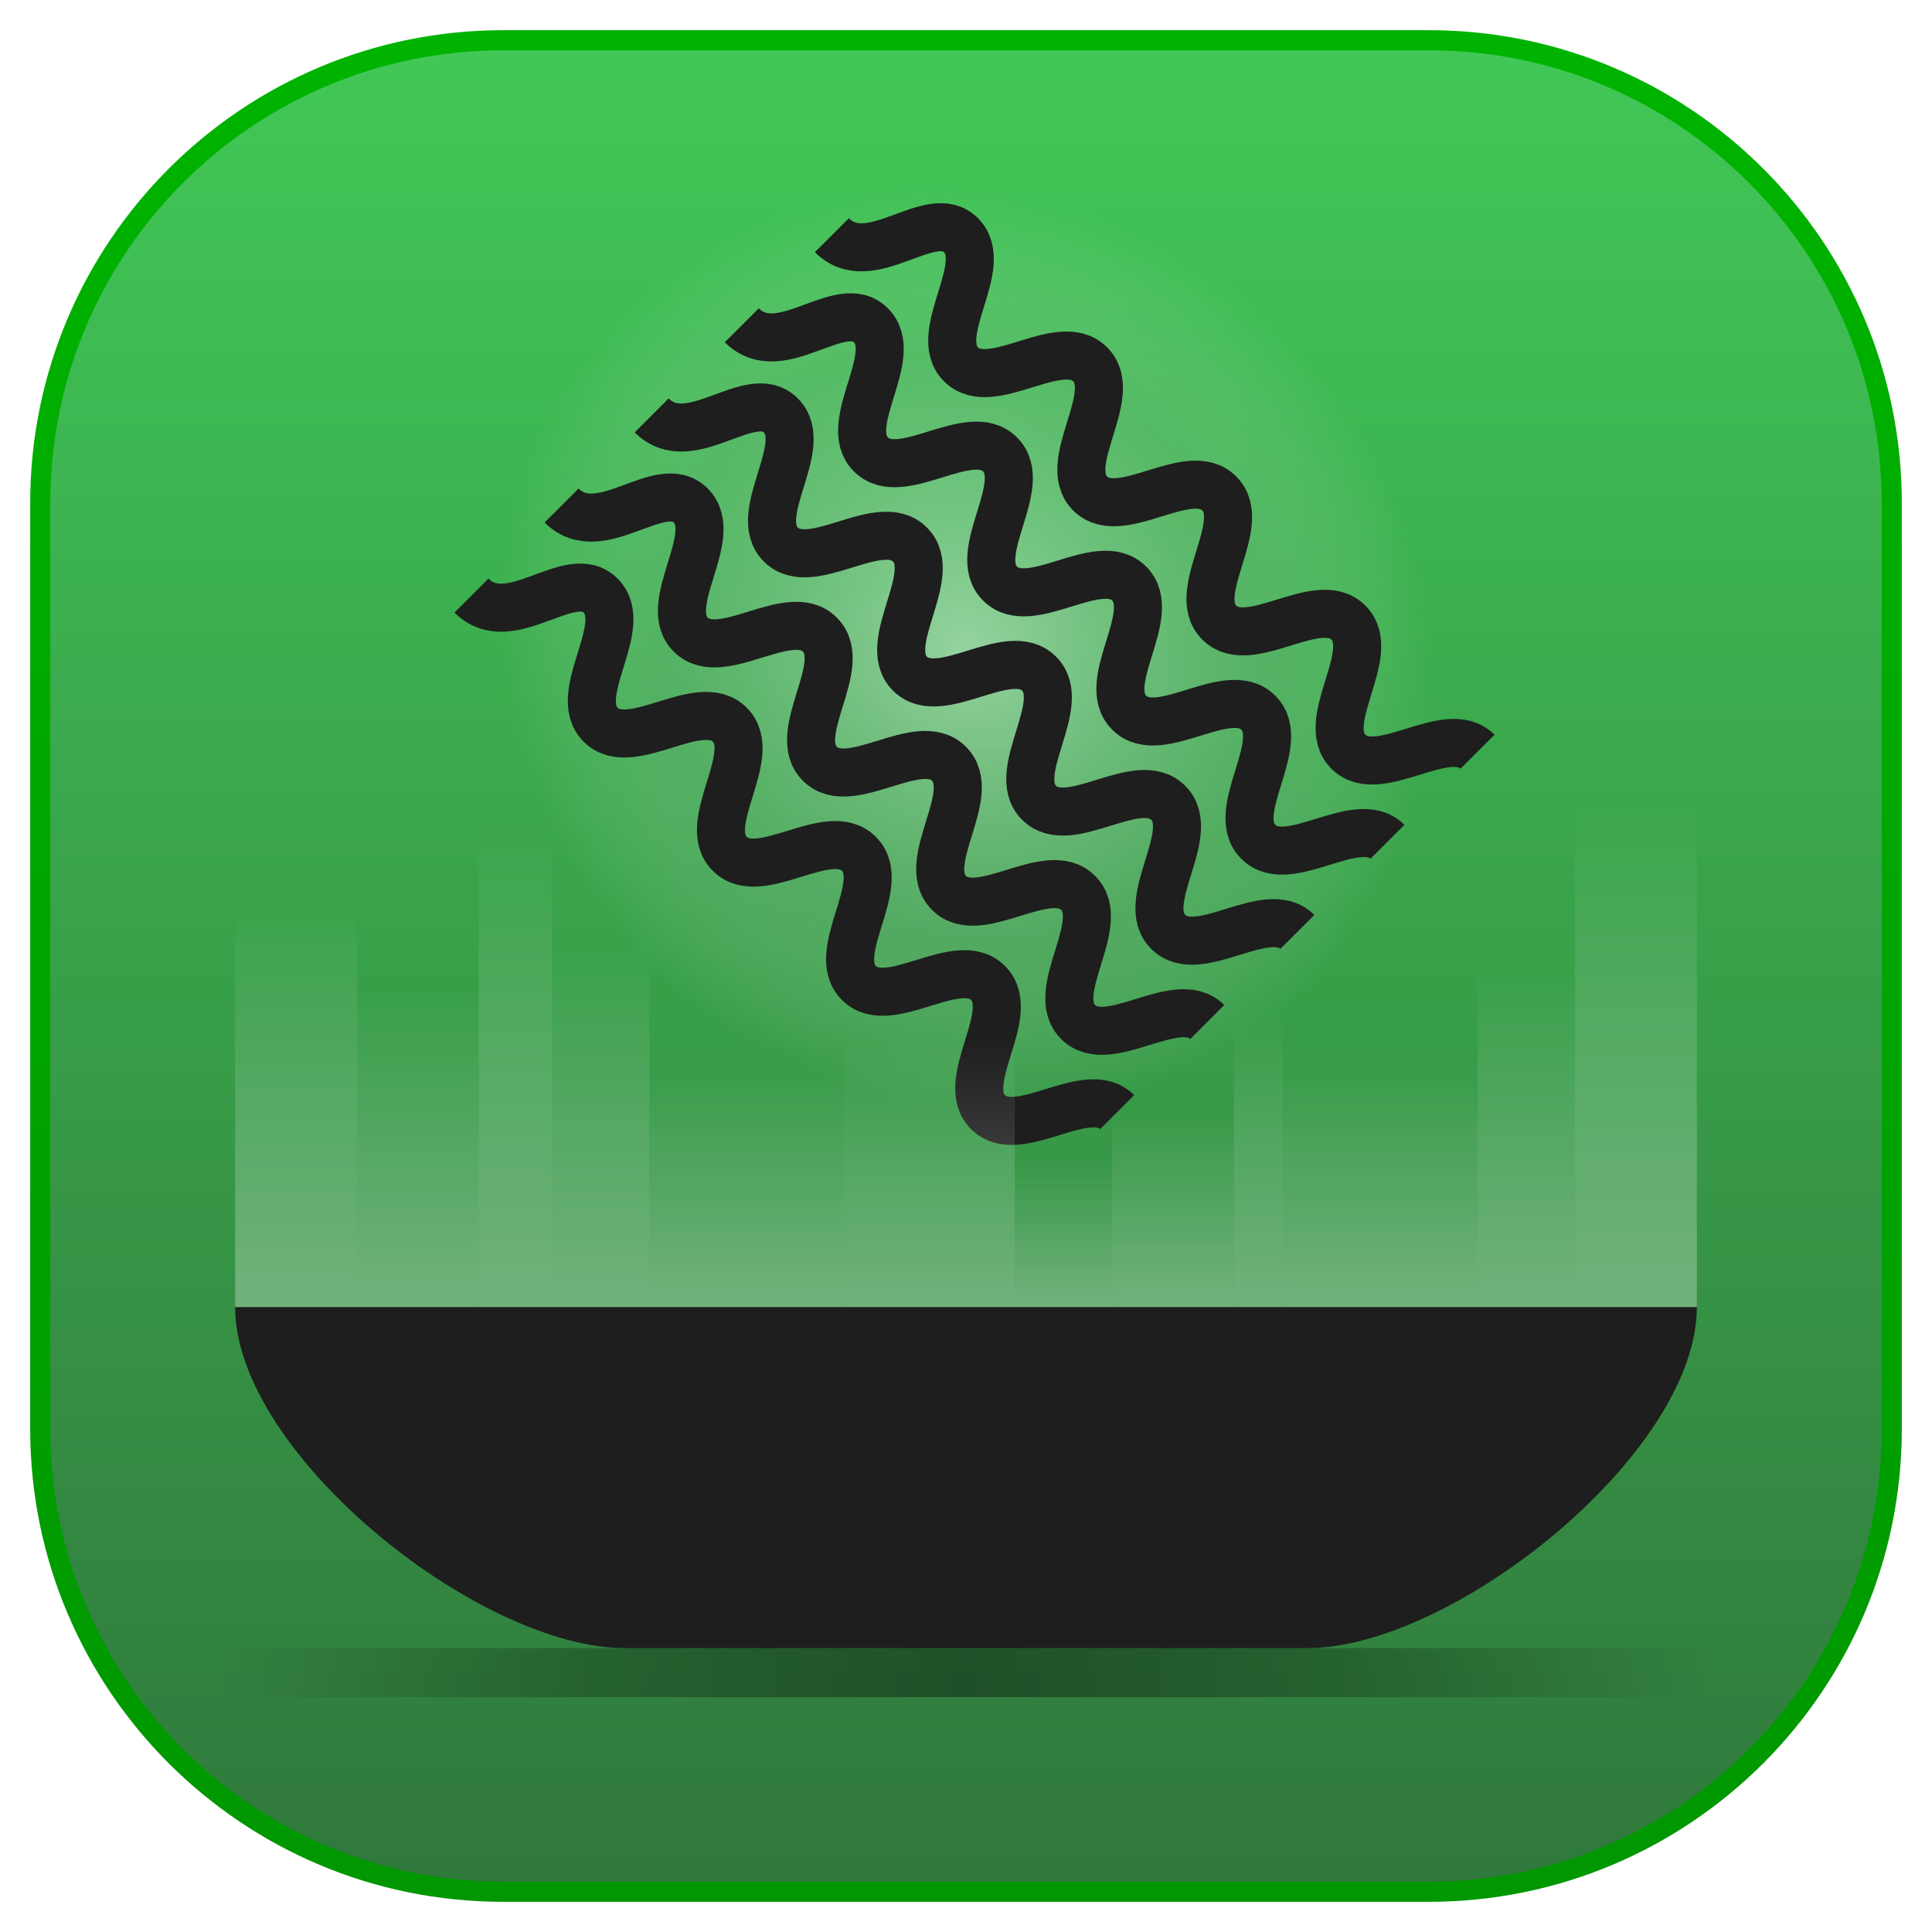
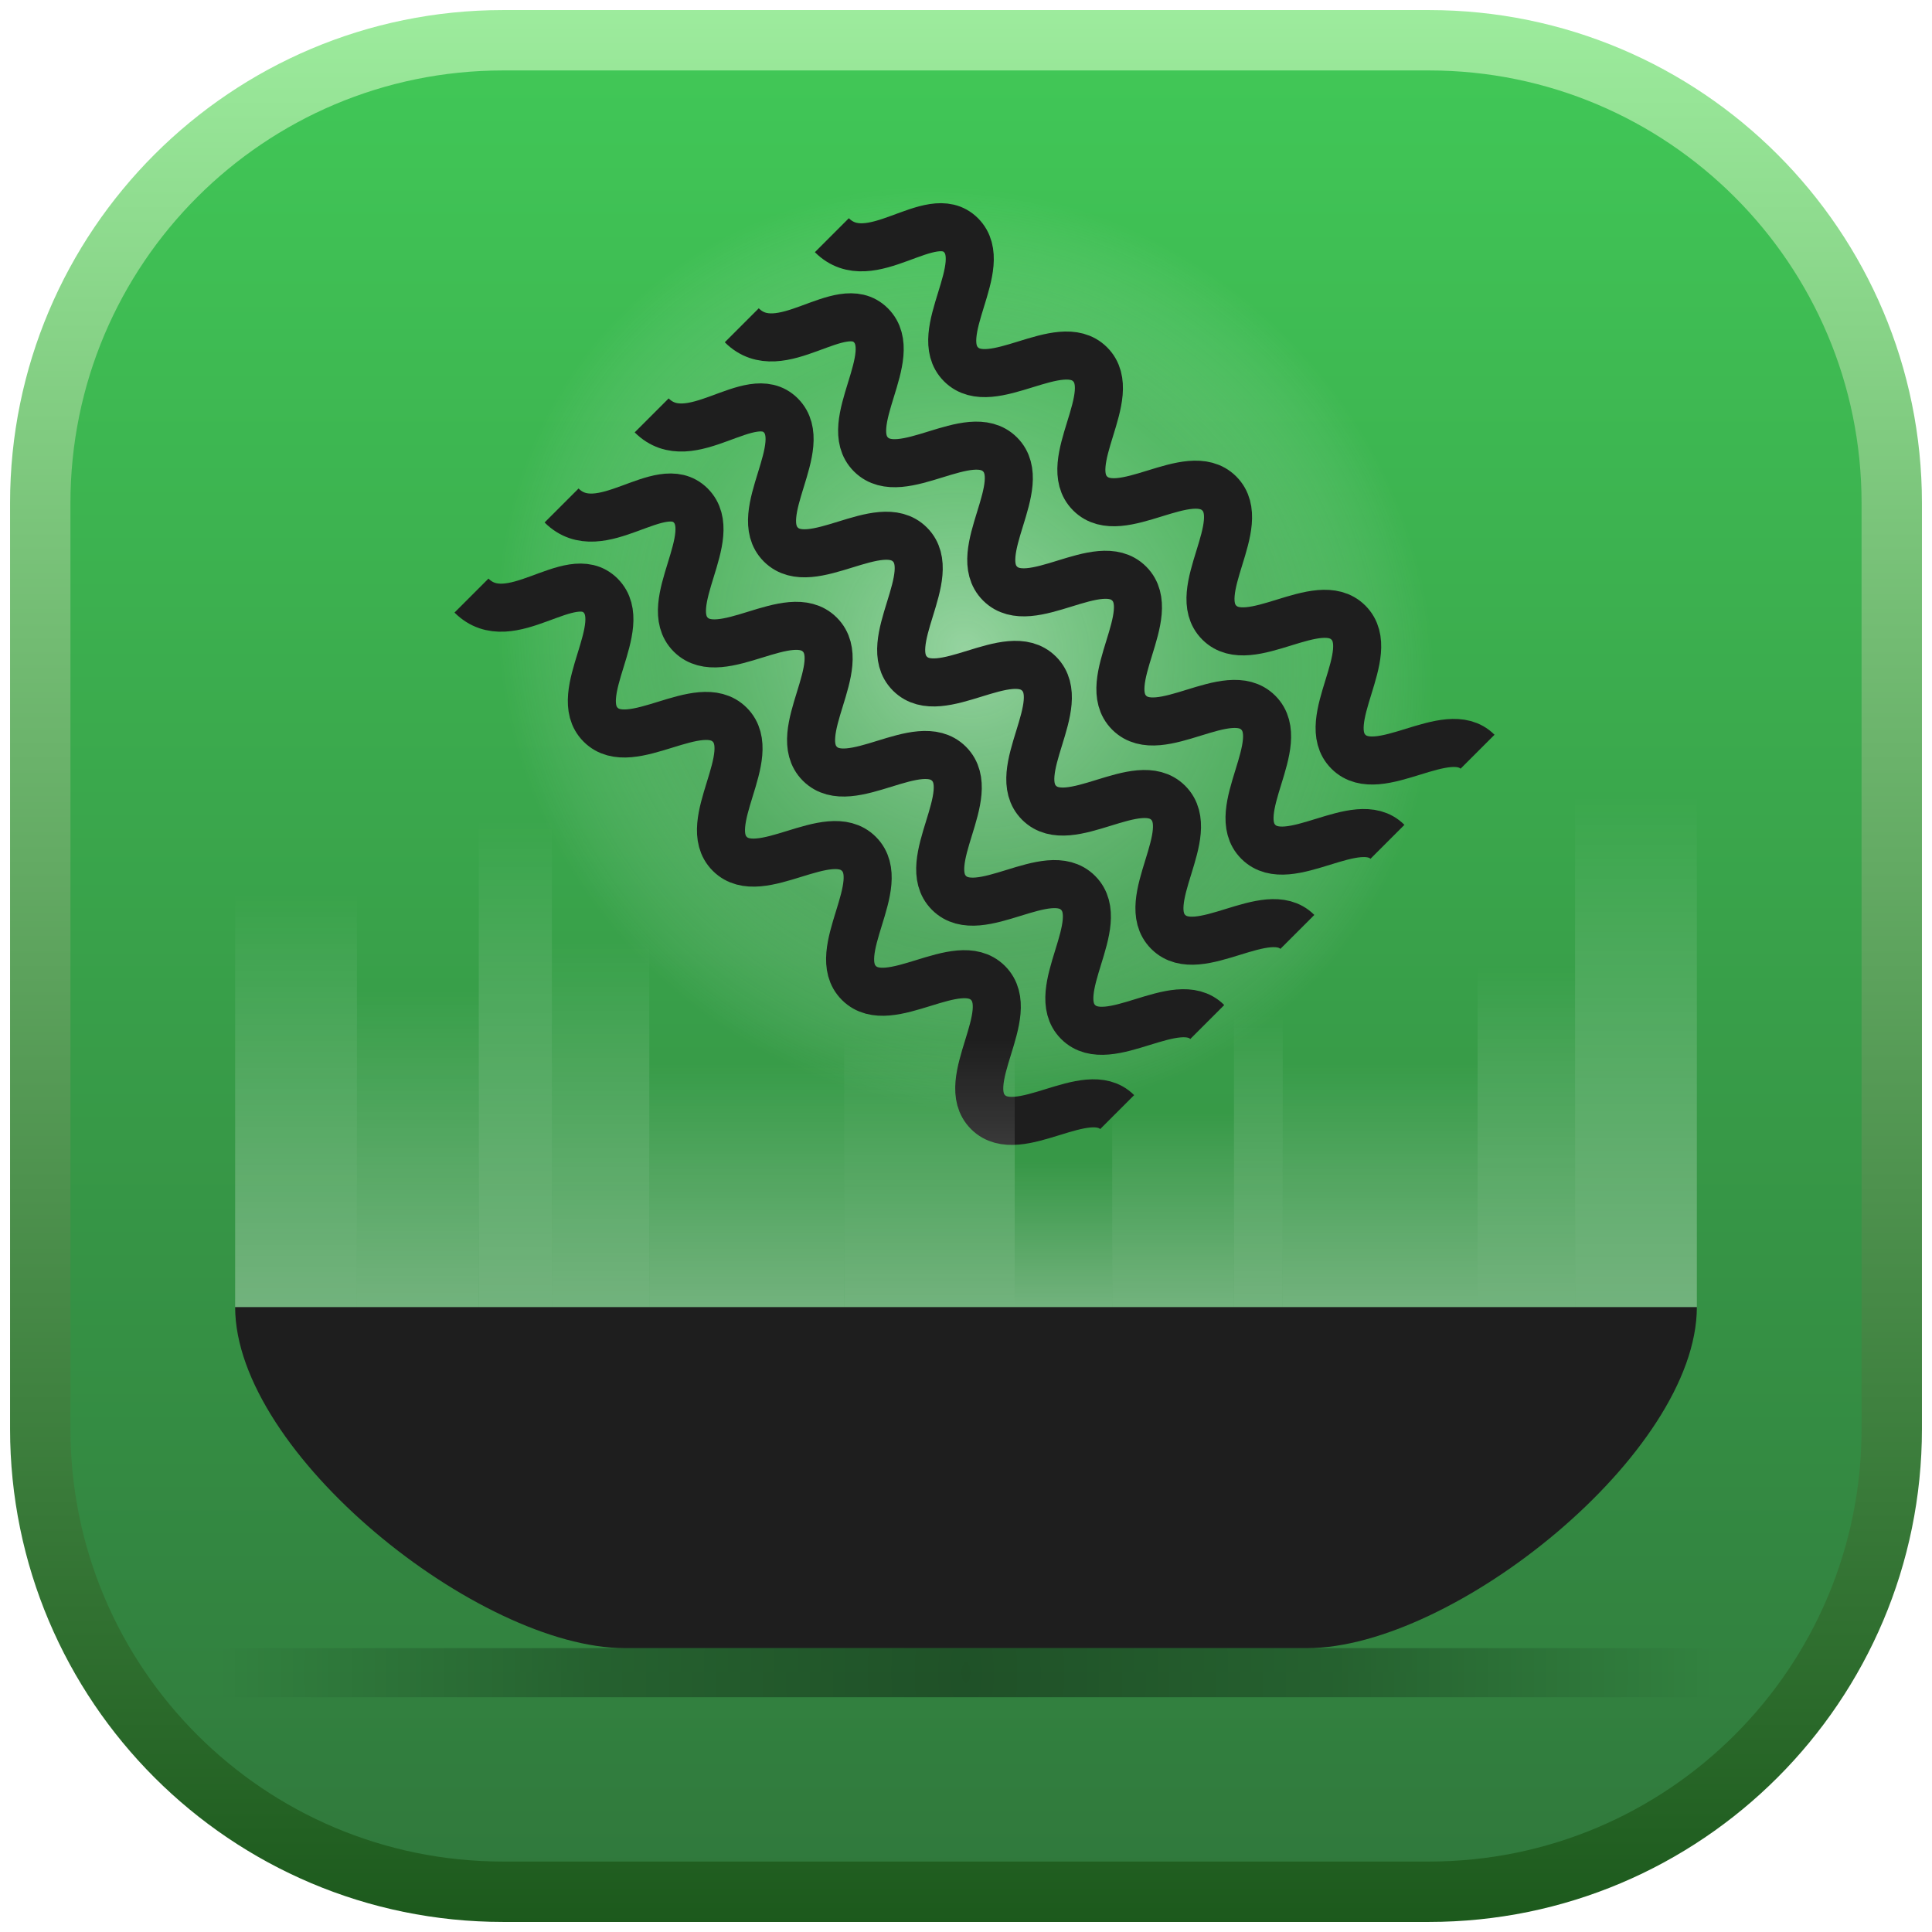
<svg xmlns="http://www.w3.org/2000/svg" xmlns:xlink="http://www.w3.org/1999/xlink" width="480" height="480" id="svg2" version="1.1">
  <defs id="defs4">
    <linearGradient id="linearGradient4303">
      <stop style="stop-color:#ffffff;stop-opacity:0.302" offset="0" id="stop4305" />
      <stop style="stop-color:#ffffff;stop-opacity:0;" offset="1" id="stop4307" />
    </linearGradient>
    <linearGradient id="linearGradient3923">
      <stop style="stop-color:#000000;stop-opacity:0.376;" offset="0" id="stop3925" />
      <stop id="stop4050" offset="0.5" style="stop-color:#000000;stop-opacity:0.251;" />
      <stop style="stop-color:#000000;stop-opacity:0;" offset="1" id="stop3927" />
    </linearGradient>
    <linearGradient id="linearGradient3895">
      <stop id="stop3897" offset="0" style="stop-color:#ffffff;stop-opacity:0.462;" />
      <stop style="stop-color:#9bc2a2;stop-opacity:0.251;" offset="0.643" id="stop3899" />
      <stop id="stop3901" offset="1" style="stop-color:#ffffff;stop-opacity:0" />
    </linearGradient>
    <linearGradient id="linearGradient3883">
      <stop style="stop-color:#ffffff;stop-opacity:0.462;" offset="0" id="stop3885" />
      <stop id="stop3891" offset="0.641" style="stop-color:#9bc2a2;stop-opacity:0.251;" />
      <stop style="stop-color:#ffffff;stop-opacity:0" offset="1" id="stop3887" />
    </linearGradient>
    <linearGradient id="linearGradient3873">
      <stop style="stop-color:#41c857;stop-opacity:1;" offset="0" id="stop3875" />
      <stop style="stop-color:#30783c;stop-opacity:1" offset="1" id="stop3877" />
    </linearGradient>
    <linearGradient id="linearGradient4023">
      <stop style="stop-color:#9ce1a8;stop-opacity:1" offset="0" id="stop4025" />
      <stop style="stop-color:#41c857;stop-opacity:1" offset="1" id="stop4027" />
    </linearGradient>
    <linearGradient id="linearGradient4015">
-       <stop style="stop-color:#009600;stop-opacity:1" offset="0" id="stop4017" />
-       <stop style="stop-color:#00b400;stop-opacity:1" offset="1" id="stop4019" />
+       <stop style="stop-color:#1b581b;stop-opacity:1" offset="0" id="stop4017" />
+       <stop style="stop-color:#9eed9e;stop-opacity:1" offset="1" id="stop4019" />
    </linearGradient>
    <linearGradient id="linearGradient4007">
      <stop style="stop-color:#1e1e1e;stop-opacity:1;" offset="0" id="stop4009" />
      <stop style="stop-color:#323232;stop-opacity:1;" offset="1" id="stop4011" />
    </linearGradient>
    <linearGradient xlink:href="#linearGradient4015" id="linearGradient4021" x1="240" y1="1012.362" x2="240" y2="612.362" gradientUnits="userSpaceOnUse" gradientTransform="matrix(1.210526,0,0,1.210526,-50.52631,-171.0236)" />
    <linearGradient xlink:href="#linearGradient3873" id="linearGradient3879" x1="190" y1="622.362" x2="190" y2="1002.362" gradientUnits="userSpaceOnUse" gradientTransform="matrix(1.210526,0,0,1.210526,-50.52631,-171.0236)" />
    <radialGradient xlink:href="#linearGradient3895" id="radialGradient3893" gradientUnits="userSpaceOnUse" gradientTransform="matrix(1.235093,-0.07612276,0.07089426,1.15026,-71.46856,-11.72848)" cx="235.831" cy="186.647" fx="235.831" fy="186.647" r="80" />
    <radialGradient xlink:href="#linearGradient3923" id="radialGradient3929" cx="261.312" cy="953.407" fx="261.312" fy="953.407" r="136" gradientTransform="matrix(1.36212,0,0,3.183754,-115.939,-2047.482)" gradientUnits="userSpaceOnUse" />
    <radialGradient xlink:href="#linearGradient3923-2" id="radialGradient3929-0" cx="261.312" cy="953.407" fx="261.312" fy="953.407" r="136" gradientTransform="matrix(1,0,0,0.5223869,-7.3125,455.3149)" gradientUnits="userSpaceOnUse" />
    <linearGradient id="linearGradient3923-2">
      <stop style="stop-color:#000000;stop-opacity:0.502;" offset="0" id="stop3925-1" />
      <stop id="stop4052" offset="0.5" style="stop-color:#000000;stop-opacity:0.251;" />
      <stop style="stop-color:#000000;stop-opacity:0;" offset="1" id="stop3927-0" />
    </linearGradient>
    <radialGradient r="136" fy="953.407" fx="261.312" cy="953.407" cx="261.312" gradientTransform="matrix(0.8556,0,0,0.5223869,2.068335,457.277)" gradientUnits="userSpaceOnUse" id="radialGradient3946-6" xlink:href="#linearGradient3923-2-2" />
    <linearGradient id="linearGradient3923-2-2">
      <stop style="stop-color:#000000;stop-opacity:0.502;" offset="0" id="stop3925-1-7" />
      <stop id="stop4054" offset="0.5" style="stop-color:#000000;stop-opacity:0.251;" />
      <stop style="stop-color:#000000;stop-opacity:0;" offset="1" id="stop3927-0-5" />
    </linearGradient>
    <radialGradient r="136" fy="953.407" fx="261.312" cy="953.407" cx="261.312" gradientTransform="matrix(0.7510668,0,0,0.5223869,45.59176,459.2525)" gradientUnits="userSpaceOnUse" id="radialGradient3980-5" xlink:href="#linearGradient3923-2-2-2" />
    <linearGradient id="linearGradient3923-2-2-2">
      <stop style="stop-color:#000000;stop-opacity:0.502;" offset="0" id="stop3925-1-7-0" />
      <stop style="stop-color:#000000;stop-opacity:0;" offset="1" id="stop3927-0-5-9" />
    </linearGradient>
    <radialGradient r="136" fy="953.407" fx="261.312" cy="953.407" cx="261.312" gradientTransform="matrix(0.7510668,0,0,0.5223869,45.59176,459.2525)" gradientUnits="userSpaceOnUse" id="radialGradient3980-7" xlink:href="#linearGradient3923-2-2-4" />
    <linearGradient id="linearGradient3923-2-2-4">
      <stop style="stop-color:#000000;stop-opacity:0.502;" offset="0" id="stop3925-1-7-2" />
      <stop id="stop4056" offset="0.5" style="stop-color:#000000;stop-opacity:0.251;" />
      <stop style="stop-color:#000000;stop-opacity:0;" offset="1" id="stop3927-0-5-7" />
    </linearGradient>
    <radialGradient r="136" fy="953.407" fx="261.312" cy="953.407" cx="261.312" gradientTransform="matrix(0.7510668,0,0,0.5223869,38.83006,463.1808)" gradientUnits="userSpaceOnUse" id="radialGradient4014-8-4" xlink:href="#linearGradient3923-2-2-4-6" />
    <linearGradient id="linearGradient3923-2-2-4-6">
      <stop style="stop-color:#000000;stop-opacity:0.502;" offset="0" id="stop3925-1-7-2-6" />
      <stop id="stop4056-3" offset="0.5" style="stop-color:#000000;stop-opacity:0.251;" />
      <stop style="stop-color:#000000;stop-opacity:0;" offset="1" id="stop3927-0-5-7-8" />
    </linearGradient>
    <radialGradient r="136" fy="953.407" fx="261.312" cy="953.407" cx="261.312" gradientTransform="matrix(0.7075195,0,0,0.5223869,53.89364,465.3114)" gradientUnits="userSpaceOnUse" id="radialGradient4074-8" xlink:href="#linearGradient3923-2-2-4-6-8" />
    <linearGradient id="linearGradient3923-2-2-4-6-8">
      <stop style="stop-color:#000000;stop-opacity:0.502;" offset="0" id="stop3925-1-7-2-6-6" />
      <stop id="stop4056-3-1" offset="0.5" style="stop-color:#000000;stop-opacity:0.251;" />
      <stop style="stop-color:#000000;stop-opacity:0;" offset="1" id="stop3927-0-5-7-8-7" />
    </linearGradient>
    <radialGradient r="136" fy="953.407" fx="261.312" cy="953.407" cx="261.312" gradientTransform="matrix(0.6405676,0,0,0.5223869,60.4945,467.3072)" gradientUnits="userSpaceOnUse" id="radialGradient4111-3" xlink:href="#linearGradient3923-2-2-4-6-8-9" />
    <linearGradient id="linearGradient3923-2-2-4-6-8-9">
      <stop style="stop-color:#000000;stop-opacity:0.502;" offset="0" id="stop3925-1-7-2-6-6-2" />
      <stop id="stop4056-3-1-3" offset="0.5" style="stop-color:#000000;stop-opacity:0.251;" />
      <stop style="stop-color:#000000;stop-opacity:0;" offset="1" id="stop3927-0-5-7-8-7-8" />
    </linearGradient>
    <radialGradient r="136" fy="953.407" fx="261.312" cy="953.407" cx="261.312" gradientTransform="matrix(0.6405676,0,0,0.5223869,60.4945,467.3072)" gradientUnits="userSpaceOnUse" id="radialGradient4111-0" xlink:href="#linearGradient3923-2-2-4-6-8-0" />
    <linearGradient id="linearGradient3923-2-2-4-6-8-0">
      <stop style="stop-color:#000000;stop-opacity:0.502;" offset="0" id="stop3925-1-7-2-6-6-3" />
      <stop id="stop4056-3-1-36" offset="0.5" style="stop-color:#000000;stop-opacity:0.251;" />
      <stop style="stop-color:#000000;stop-opacity:0;" offset="1" id="stop3927-0-5-7-8-7-0" />
    </linearGradient>
    <radialGradient r="136" fy="953.407" fx="261.312" cy="953.407" cx="261.312" gradientTransform="matrix(0.3676471,0,0,0.5223869,134.106,471.3094)" gradientUnits="userSpaceOnUse" id="radialGradient4148-5-2" xlink:href="#linearGradient3923-2-2-4-6-8-0-0" />
    <linearGradient id="linearGradient3923-2-2-4-6-8-0-0">
      <stop style="stop-color:#000000;stop-opacity:0.502;" offset="0" id="stop3925-1-7-2-6-6-3-0" />
      <stop id="stop4056-3-1-36-4" offset="0.5" style="stop-color:#000000;stop-opacity:0.251;" />
      <stop style="stop-color:#000000;stop-opacity:0;" offset="1" id="stop3927-0-5-7-8-7-0-7" />
    </linearGradient>
    <radialGradient r="136" fy="953.407" fx="261.312" cy="953.407" cx="261.312" gradientTransform="matrix(0.3676471,0,0,0.5223869,142.2171,473.3039)" gradientUnits="userSpaceOnUse" id="radialGradient4204-4" xlink:href="#linearGradient3923-2-2-4-6-8-0-0-8" />
    <linearGradient id="linearGradient3923-2-2-4-6-8-0-0-8">
      <stop style="stop-color:#000000;stop-opacity:0.502;" offset="0" id="stop3925-1-7-2-6-6-3-0-1" />
      <stop id="stop4056-3-1-36-4-3" offset="0.5" style="stop-color:#000000;stop-opacity:0.251;" />
      <stop style="stop-color:#000000;stop-opacity:0;" offset="1" id="stop3927-0-5-7-8-7-0-7-1" />
    </linearGradient>
    <radialGradient xlink:href="#linearGradient3923-8" id="radialGradient3929-5" cx="261.312" cy="953.407" fx="261.312" fy="953.407" r="136" gradientTransform="matrix(1.12523,0,0,1.31413,-54.03661,-298.0223)" gradientUnits="userSpaceOnUse" />
    <linearGradient id="linearGradient3923-8">
      <stop style="stop-color:#000000;stop-opacity:0.502;" offset="0" id="stop3925-8" />
      <stop id="stop4050-7" offset="0.5" style="stop-color:#000000;stop-opacity:0.251;" />
      <stop style="stop-color:#000000;stop-opacity:0;" offset="1" id="stop3927-5" />
    </linearGradient>
    <linearGradient xlink:href="#linearGradient4303" id="linearGradient4309" x1="100" y1="310" x2="100" y2="225" gradientUnits="userSpaceOnUse" gradientTransform="matrix(1.513158,0,0,1.210526,-77.76316,521.8359)" />
    <linearGradient xlink:href="#linearGradient4303-6" id="linearGradient4309-1" x1="100" y1="310" x2="100" y2="225" gradientUnits="userSpaceOnUse" gradientTransform="matrix(1.25,0,0,1,-22.5,572.3622)" />
    <linearGradient id="linearGradient4303-6">
      <stop style="stop-color:#ffffff;stop-opacity:0.302" offset="0" id="stop4305-5" />
      <stop style="stop-color:#ffffff;stop-opacity:0;" offset="1" id="stop4307-3" />
    </linearGradient>
    <linearGradient y2="225" x2="100" y1="310" x1="100" gradientTransform="matrix(1.513158,0,0,1.495356,255.1316,433.5386)" gradientUnits="userSpaceOnUse" id="linearGradient4326" xlink:href="#linearGradient4303-6" />
    <linearGradient xlink:href="#linearGradient4303-3" id="linearGradient4309-4" x1="100" y1="310" x2="100" y2="225" gradientUnits="userSpaceOnUse" gradientTransform="matrix(1.25,0,0,1,-22.5,572.3622)" />
    <linearGradient id="linearGradient4303-3">
      <stop style="stop-color:#ffffff;stop-opacity:0.302" offset="0" id="stop4305-0" />
      <stop style="stop-color:#ffffff;stop-opacity:0;" offset="1" id="stop4307-1" />
    </linearGradient>
    <linearGradient y2="225" x2="100" y1="310" x1="100" gradientTransform="matrix(1.210526,0,0,0.9969041,258.1579,588.0588)" gradientUnits="userSpaceOnUse" id="linearGradient4326-9" xlink:href="#linearGradient4303-3" />
    <linearGradient xlink:href="#linearGradient4303-65" id="linearGradient4309-3" x1="100" y1="310" x2="100" y2="225" gradientUnits="userSpaceOnUse" gradientTransform="matrix(1.25,0,0,1,-22.5,572.3622)" />
    <linearGradient id="linearGradient4303-65">
      <stop style="stop-color:#ffffff;stop-opacity:0.302" offset="0" id="stop4305-56" />
      <stop style="stop-color:#ffffff;stop-opacity:0;" offset="1" id="stop4307-6" />
    </linearGradient>
    <linearGradient y2="225" x2="100" y1="310" x1="100" gradientTransform="matrix(2.421053,0,0,0.7120743,100.7895,676.356)" gradientUnits="userSpaceOnUse" id="linearGradient4326-8" xlink:href="#linearGradient4303-65" />
    <linearGradient xlink:href="#linearGradient4303-8" id="linearGradient4309-16" x1="100" y1="310" x2="100" y2="225" gradientUnits="userSpaceOnUse" gradientTransform="matrix(1.25,0,0,1,-22.5,572.3622)" />
    <linearGradient id="linearGradient4303-8">
      <stop style="stop-color:#ffffff;stop-opacity:0.302" offset="0" id="stop4305-9" />
      <stop style="stop-color:#ffffff;stop-opacity:0;" offset="1" id="stop4307-0" />
    </linearGradient>
    <linearGradient y2="225" x2="100" y1="310" x1="100" gradientTransform="matrix(0.6052632,0,0,0.8544892,252.1053,632.2074)" gradientUnits="userSpaceOnUse" id="linearGradient4326-3" xlink:href="#linearGradient4303-8" />
    <linearGradient xlink:href="#linearGradient4303-33" id="linearGradient4309-2" x1="100" y1="310" x2="100" y2="225" gradientUnits="userSpaceOnUse" gradientTransform="matrix(1.25,0,0,1,-22.5,572.3622)" />
    <linearGradient id="linearGradient4303-33">
      <stop style="stop-color:#ffffff;stop-opacity:0.302" offset="0" id="stop4305-1" />
      <stop style="stop-color:#ffffff;stop-opacity:0;" offset="1" id="stop4307-4" />
    </linearGradient>
    <linearGradient y2="225" x2="100" y1="310" x1="100" gradientTransform="matrix(0.9078947,0,0,1.424149,37.23684,455.6129)" gradientUnits="userSpaceOnUse" id="linearGradient4326-88" xlink:href="#linearGradient4303-33" />
    <linearGradient xlink:href="#linearGradient4303-4" id="linearGradient4309-25" x1="100" y1="310" x2="100" y2="225" gradientUnits="userSpaceOnUse" gradientTransform="matrix(1.25,0,0,1,-22.5,572.3622)" />
    <linearGradient id="linearGradient4303-4">
      <stop style="stop-color:#ffffff;stop-opacity:0.302" offset="0" id="stop4305-4" />
      <stop style="stop-color:#ffffff;stop-opacity:0;" offset="1" id="stop4307-8" />
    </linearGradient>
    <linearGradient y2="225" x2="100" y1="310" x1="100" gradientTransform="matrix(2.421053,0,0,0.7120743,-56.57895,676.356)" gradientUnits="userSpaceOnUse" id="linearGradient4326-94" xlink:href="#linearGradient4303-4" />
    <linearGradient xlink:href="#linearGradient4303-7" id="linearGradient4309-0" x1="100" y1="310" x2="100" y2="225" gradientUnits="userSpaceOnUse" gradientTransform="matrix(1.25,0,0,1,-22.5,572.3622)" />
    <linearGradient id="linearGradient4303-7">
      <stop style="stop-color:#ffffff;stop-opacity:0.302" offset="0" id="stop4305-8" />
      <stop style="stop-color:#ffffff;stop-opacity:0;" offset="1" id="stop4307-31" />
    </linearGradient>
    <linearGradient y2="225" x2="100" y1="310" x1="100" gradientTransform="matrix(2.118421,0,0,0.7832817,19.07895,654.2817)" gradientUnits="userSpaceOnUse" id="linearGradient4326-0" xlink:href="#linearGradient4303-7" />
    <linearGradient xlink:href="#linearGradient4303-5" id="linearGradient4309-48" x1="100" y1="310" x2="100" y2="225" gradientUnits="userSpaceOnUse" gradientTransform="matrix(1.25,0,0,1,-22.5,572.3622)" />
    <linearGradient id="linearGradient4303-5">
      <stop style="stop-color:#ffffff;stop-opacity:0.302" offset="0" id="stop4305-53" />
      <stop style="stop-color:#ffffff;stop-opacity:0;" offset="1" id="stop4307-33" />
    </linearGradient>
    <linearGradient y2="225" x2="100" y1="310" x1="100" gradientTransform="matrix(1.513158,0,0,0.5696595,140.1316,720.5046)" gradientUnits="userSpaceOnUse" id="linearGradient4326-1" xlink:href="#linearGradient4303-5" />
    <linearGradient xlink:href="#linearGradient4303-654" id="linearGradient4309-21" x1="100" y1="310" x2="100" y2="225" gradientUnits="userSpaceOnUse" gradientTransform="matrix(1.25,0,0,1,-22.5,572.3622)" />
    <linearGradient id="linearGradient4303-654">
      <stop style="stop-color:#ffffff;stop-opacity:0.302" offset="0" id="stop4305-93" />
      <stop style="stop-color:#ffffff;stop-opacity:0;" offset="1" id="stop4307-9" />
    </linearGradient>
    <linearGradient y2="225" x2="100" y1="310" x1="100" gradientTransform="matrix(1.210526,0,0,0.4272446,143.1579,764.6532)" gradientUnits="userSpaceOnUse" id="linearGradient4326-2" xlink:href="#linearGradient4303-654" />
    <linearGradient xlink:href="#linearGradient4303-74" id="linearGradient4309-37" x1="100" y1="310" x2="100" y2="225" gradientUnits="userSpaceOnUse" gradientTransform="matrix(1.25,0,0,1,-22.5,572.3622)" />
    <linearGradient id="linearGradient4303-74">
      <stop style="stop-color:#ffffff;stop-opacity:0.302" offset="0" id="stop4305-6" />
      <stop style="stop-color:#ffffff;stop-opacity:0;" offset="1" id="stop4307-7" />
    </linearGradient>
    <linearGradient y2="225" x2="100" y1="310" x1="100" gradientTransform="matrix(1.513158,0,0,0.9256967,-47.5,610.1331)" gradientUnits="userSpaceOnUse" id="linearGradient4326-82" xlink:href="#linearGradient4303-74" />
    <linearGradient xlink:href="#linearGradient4303-9" id="linearGradient4309-42" x1="100" y1="310" x2="100" y2="225" gradientUnits="userSpaceOnUse" gradientTransform="matrix(1.25,0,0,1,-22.5,572.3622)" />
    <linearGradient id="linearGradient4303-9">
      <stop style="stop-color:#ffffff;stop-opacity:0.302" offset="0" id="stop4305-54" />
      <stop style="stop-color:#ffffff;stop-opacity:0;" offset="1" id="stop4307-70" />
    </linearGradient>
    <linearGradient y2="225" x2="100" y1="310" x1="100" gradientTransform="matrix(1.210526,0,0,1.068112,28.15789,565.9845)" gradientUnits="userSpaceOnUse" id="linearGradient4326-4" xlink:href="#linearGradient4303-9" />
  </defs>
  <g id="layer1" transform="translate(0,-572.3622)">
-     <rect style="fill:url(#linearGradient3879);fill-opacity:1;stroke:url(#linearGradient4021);stroke-width:5;stroke-miterlimit:4;stroke-opacity:1;stroke-dasharray:none" id="rect3004" width="460" height="460" x="10" y="582.362" rx="115" ry="115" />
+     <rect style="fill:url(#linearGradient3879);fill-opacity:1;stroke:url(#linearGradient4021);stroke-width:15;stroke-miterlimit:4;stroke-opacity:1;stroke-dasharray:none" id="rect3004" width="460" height="460" x="10" y="582.362" rx="115" ry="115" />
    <path style="fill:#1e1e1e;fill-opacity:1;stroke:none" d="m 58.421,897.099 363.158,0 c 0,36.316 -60.526,84.737 -96.842,84.737 l -169.474,0 c -36.316,0 -96.842,-48.421 -96.842,-84.737 z" id="path3788" />
-     <path style="fill:url(#radialGradient3893);fill-opacity:1;stroke:none" id="path3881" d="m 370.746,190 a 130.746,128.448 0 1 1 -261.492,0 130.746,128.448 0 1 1 261.492,0 z" transform="matrix(0.8688967,0.8428478,-0.8428479,0.8688967,193.4519,376.5063)" />
+     <path style="fill:url(#radialGradient3893);fill-opacity:1;stroke:none" id="path3881" d="m 370.746,190 a 130.746,128.448 0 1 1 -261.492,0 130.746,128.448 0 1 1 261.492,0 z" transform="matrix(0.8688967,0.8428478,-0.8428479,0.8688967,193.3438,376.5964)" />
    <path id="path3842" d="m 117.14,720.331 c 9.625,9.625 24.521,-7.562 32.083,0 7.562,7.562 -7.562,24.521 0,32.083 7.562,7.562 24.521,-7.562 32.083,0 7.562,7.562 -7.562,24.521 0,32.083 7.562,7.562 24.521,-7.562 32.083,0 7.562,7.562 -7.562,24.521 0,32.083 7.562,7.562 24.521,-7.562 32.083,0 7.562,7.562 -7.562,24.521 0,32.083 7.562,7.562 24.521,-7.562 32.083,0" style="fill:none;stroke:#1e1e1e;stroke-width:11.938;stroke-linecap:butt;stroke-linejoin:miter;stroke-miterlimit:4;stroke-opacity:1;stroke-dasharray:none" />
    <path id="path3842-5" d="m 139.524,697.948 c 9.625,9.625 24.521,-7.562 32.083,0 7.562,7.562 -7.562,24.521 0,32.083 7.562,7.562 24.521,-7.562 32.083,0 7.562,7.562 -7.562,24.521 0,32.083 7.562,7.562 24.521,-7.562 32.083,0 7.562,7.562 -7.562,24.521 0,32.083 7.562,7.562 24.521,-7.562 32.083,0 7.562,7.562 -7.562,24.521 0,32.083 7.562,7.562 24.521,-7.562 32.083,0" style="fill:none;stroke:#1e1e1e;stroke-width:11.938;stroke-linecap:butt;stroke-linejoin:miter;stroke-miterlimit:4;stroke-opacity:1;stroke-dasharray:none" />
    <path id="path3842-3" d="m 161.908,675.564 c 9.625,9.625 24.521,-7.562 32.083,0 7.562,7.562 -7.562,24.521 0,32.083 7.562,7.562 24.521,-7.562 32.083,0 7.562,7.562 -7.562,24.521 0,32.083 7.562,7.562 24.521,-7.562 32.083,0 7.562,7.562 -7.562,24.521 0,32.083 7.562,7.562 24.521,-7.562 32.083,0 7.562,7.562 -7.562,24.521 0,32.083 7.562,7.562 24.521,-7.562 32.083,0" style="fill:none;stroke:#1e1e1e;stroke-width:11.938;stroke-linecap:butt;stroke-linejoin:miter;stroke-miterlimit:4;stroke-opacity:1;stroke-dasharray:none" />
    <path id="path3842-4" d="m 184.292,653.18 c 9.625,9.625 24.521,-7.562 32.083,0 7.562,7.562 -7.562,24.521 0,32.083 7.562,7.562 24.521,-7.562 32.083,0 7.562,7.562 -7.562,24.521 0,32.083 7.562,7.562 24.521,-7.562 32.083,0 7.562,7.562 -7.562,24.521 0,32.083 7.562,7.562 24.521,-7.562 32.083,0 7.562,7.562 -7.562,24.521 0,32.083 7.562,7.562 24.521,-7.562 32.083,0" style="fill:none;stroke:#1e1e1e;stroke-width:11.938;stroke-linecap:butt;stroke-linejoin:miter;stroke-miterlimit:4;stroke-opacity:1;stroke-dasharray:none" />
    <path id="path3842-6" d="m 206.675,630.796 c 9.625,9.625 24.521,-7.562 32.083,0 7.562,7.562 -7.562,24.521 0,32.083 7.562,7.562 24.521,-7.562 32.083,0 7.562,7.562 -7.562,24.521 0,32.083 7.562,7.562 24.521,-7.562 32.083,0 7.562,7.562 -7.562,24.521 0,32.083 7.562,7.562 24.521,-7.562 32.083,0 7.562,7.562 -7.562,24.521 0,32.083 7.562,7.562 24.521,-7.562 32.083,0" style="fill:none;stroke:#1e1e1e;stroke-width:11.938;stroke-linecap:butt;stroke-linejoin:miter;stroke-miterlimit:4;stroke-opacity:1;stroke-dasharray:none" />
    <rect style="fill:url(#radialGradient3929);fill-opacity:1;stroke:none" id="rect3903" width="370.497" height="12.189" x="54.752" y="981.836" rx="0" ry="0" />
    <rect style="fill:url(#linearGradient4309);fill-opacity:1;stroke:none" id="rect4301" width="30.263" height="102.895" x="58.421" y="794.204" />
    <rect style="fill:url(#linearGradient4326);fill-opacity:1;stroke:none" id="rect4301-5" width="30.263" height="127.105" x="391.316" y="769.994" />
    <rect style="fill:url(#linearGradient4326-9);fill-opacity:1;stroke:none" id="rect4301-1" width="24.211" height="84.737" x="367.105" y="812.362" />
    <rect style="fill:url(#linearGradient4326-8);fill-opacity:1;stroke:none" id="rect4301-0" width="48.421" height="60.526" x="318.684" y="836.573" />
    <rect style="fill:url(#linearGradient4326-3);fill-opacity:1;stroke:none" id="rect4301-2" width="12.105" height="72.632" x="306.579" y="824.467" />
    <rect style="fill:url(#linearGradient4326-88);fill-opacity:1;stroke:none" id="rect4301-6" width="18.158" height="121.053" x="118.947" y="776.046" />
    <rect style="fill:url(#linearGradient4326-94);fill-opacity:1;stroke:none" id="rect4301-14" width="48.421" height="60.526" x="161.316" y="836.573" />
    <rect style="fill:url(#linearGradient4326-0);fill-opacity:1;stroke:none" id="rect4301-3" width="42.368" height="66.579" x="209.737" y="830.52" />
    <rect style="fill:url(#linearGradient4326-1);fill-opacity:1;stroke:none" id="rect4301-8" width="30.263" height="48.421" x="276.316" y="848.678" />
    <rect style="fill:url(#linearGradient4326-2);fill-opacity:1;stroke:none" id="rect4301-12" width="24.211" height="36.316" x="252.105" y="860.783" />
    <rect style="fill:url(#linearGradient4326-82);fill-opacity:1;stroke:none" id="rect4301-4" width="30.263" height="78.684" x="88.684" y="818.415" />
    <rect style="fill:url(#linearGradient4326-4);fill-opacity:1;stroke:none" id="rect4301-35" width="24.211" height="90.789" x="137.105" y="806.31" />
  </g>
</svg>
